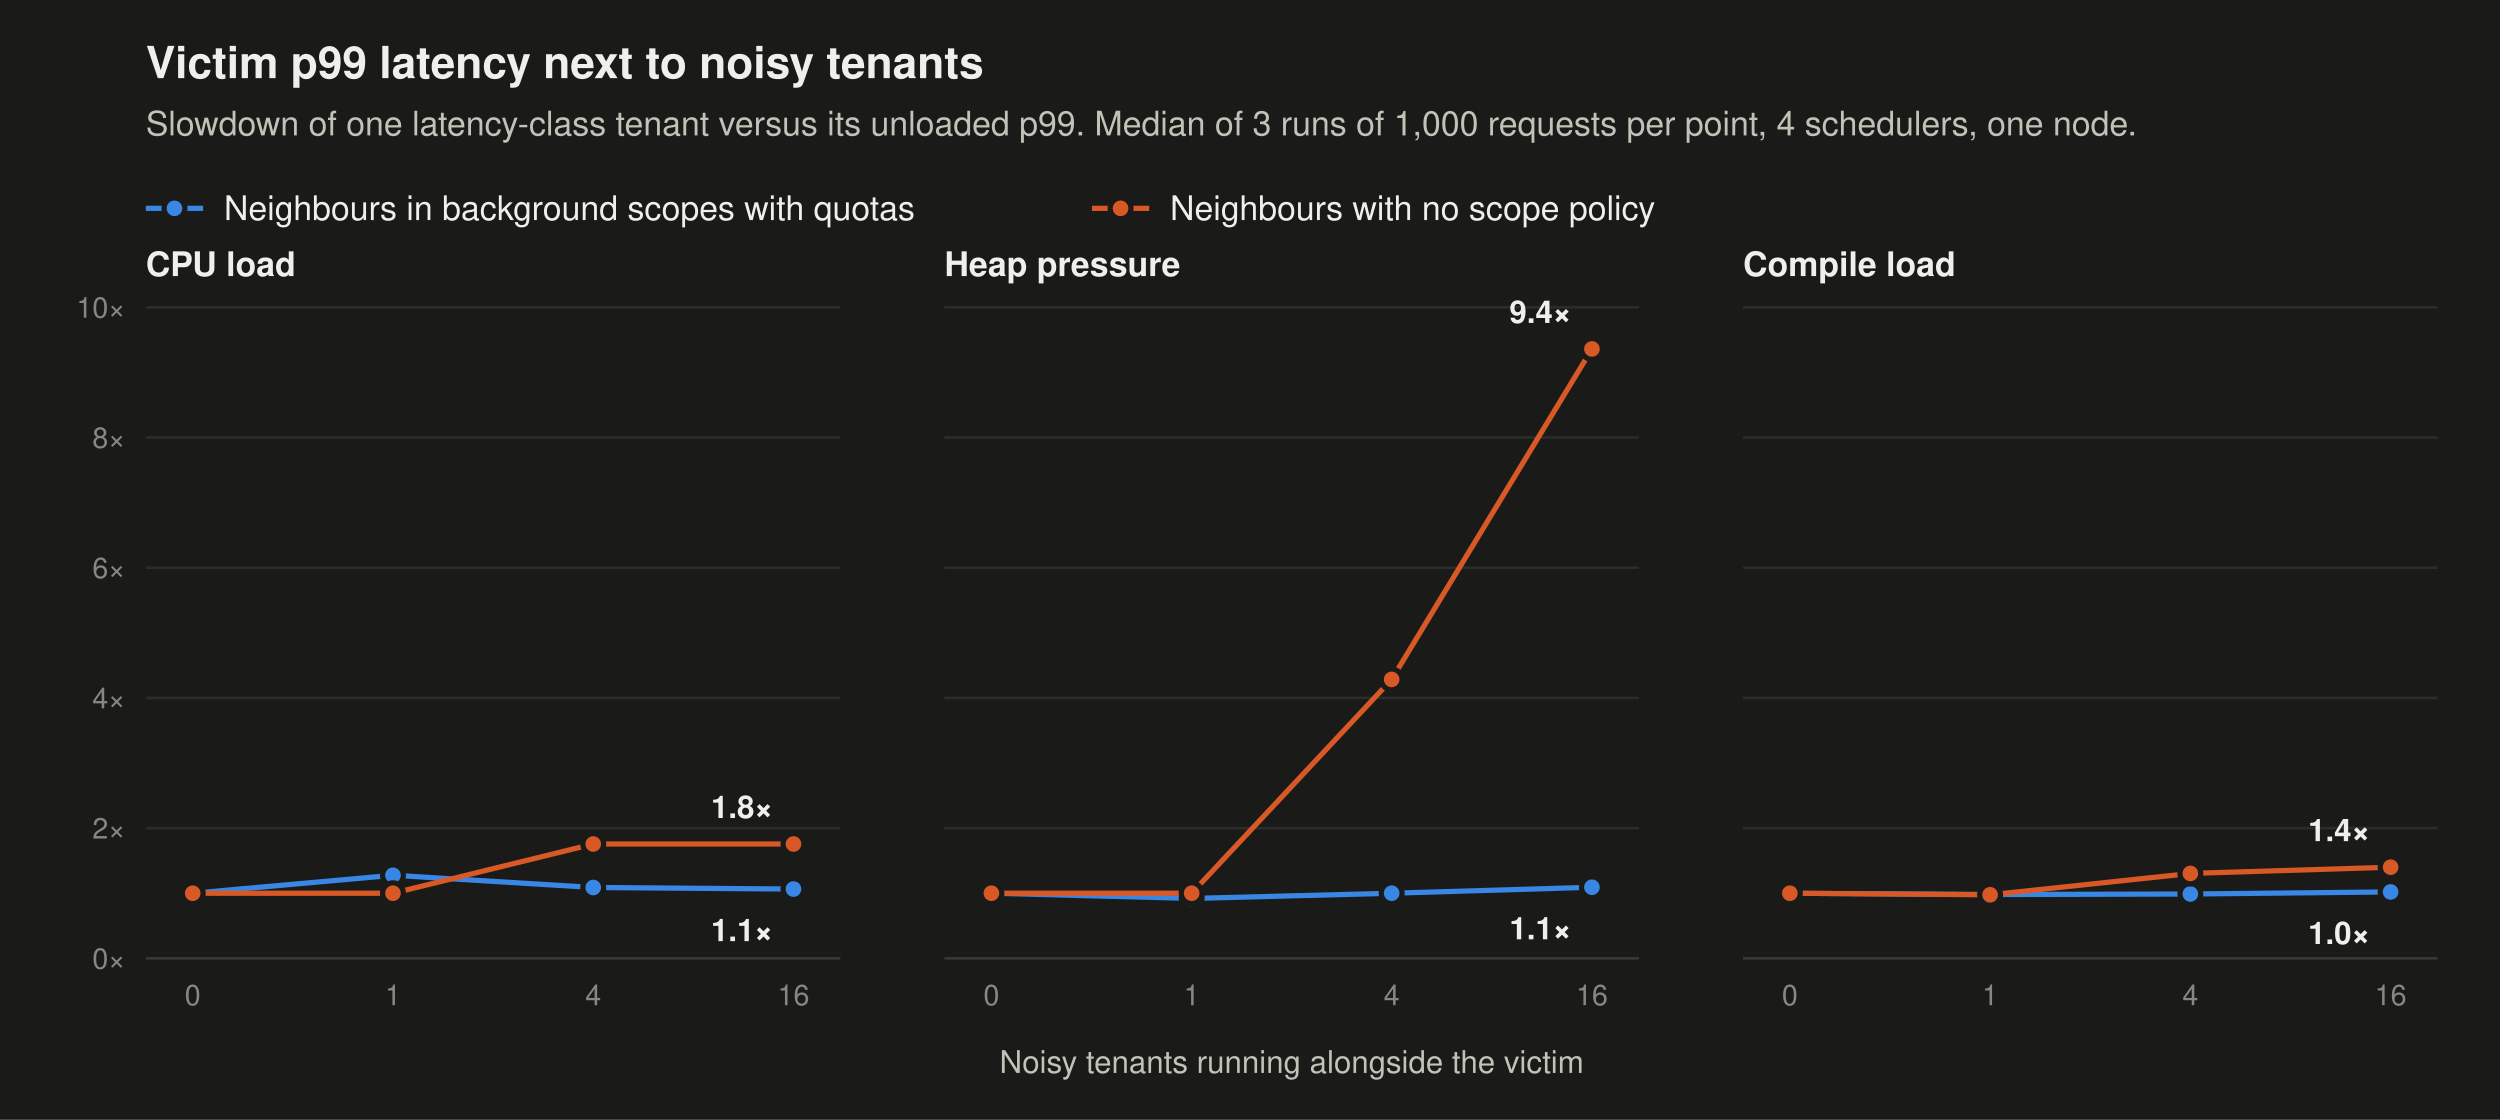
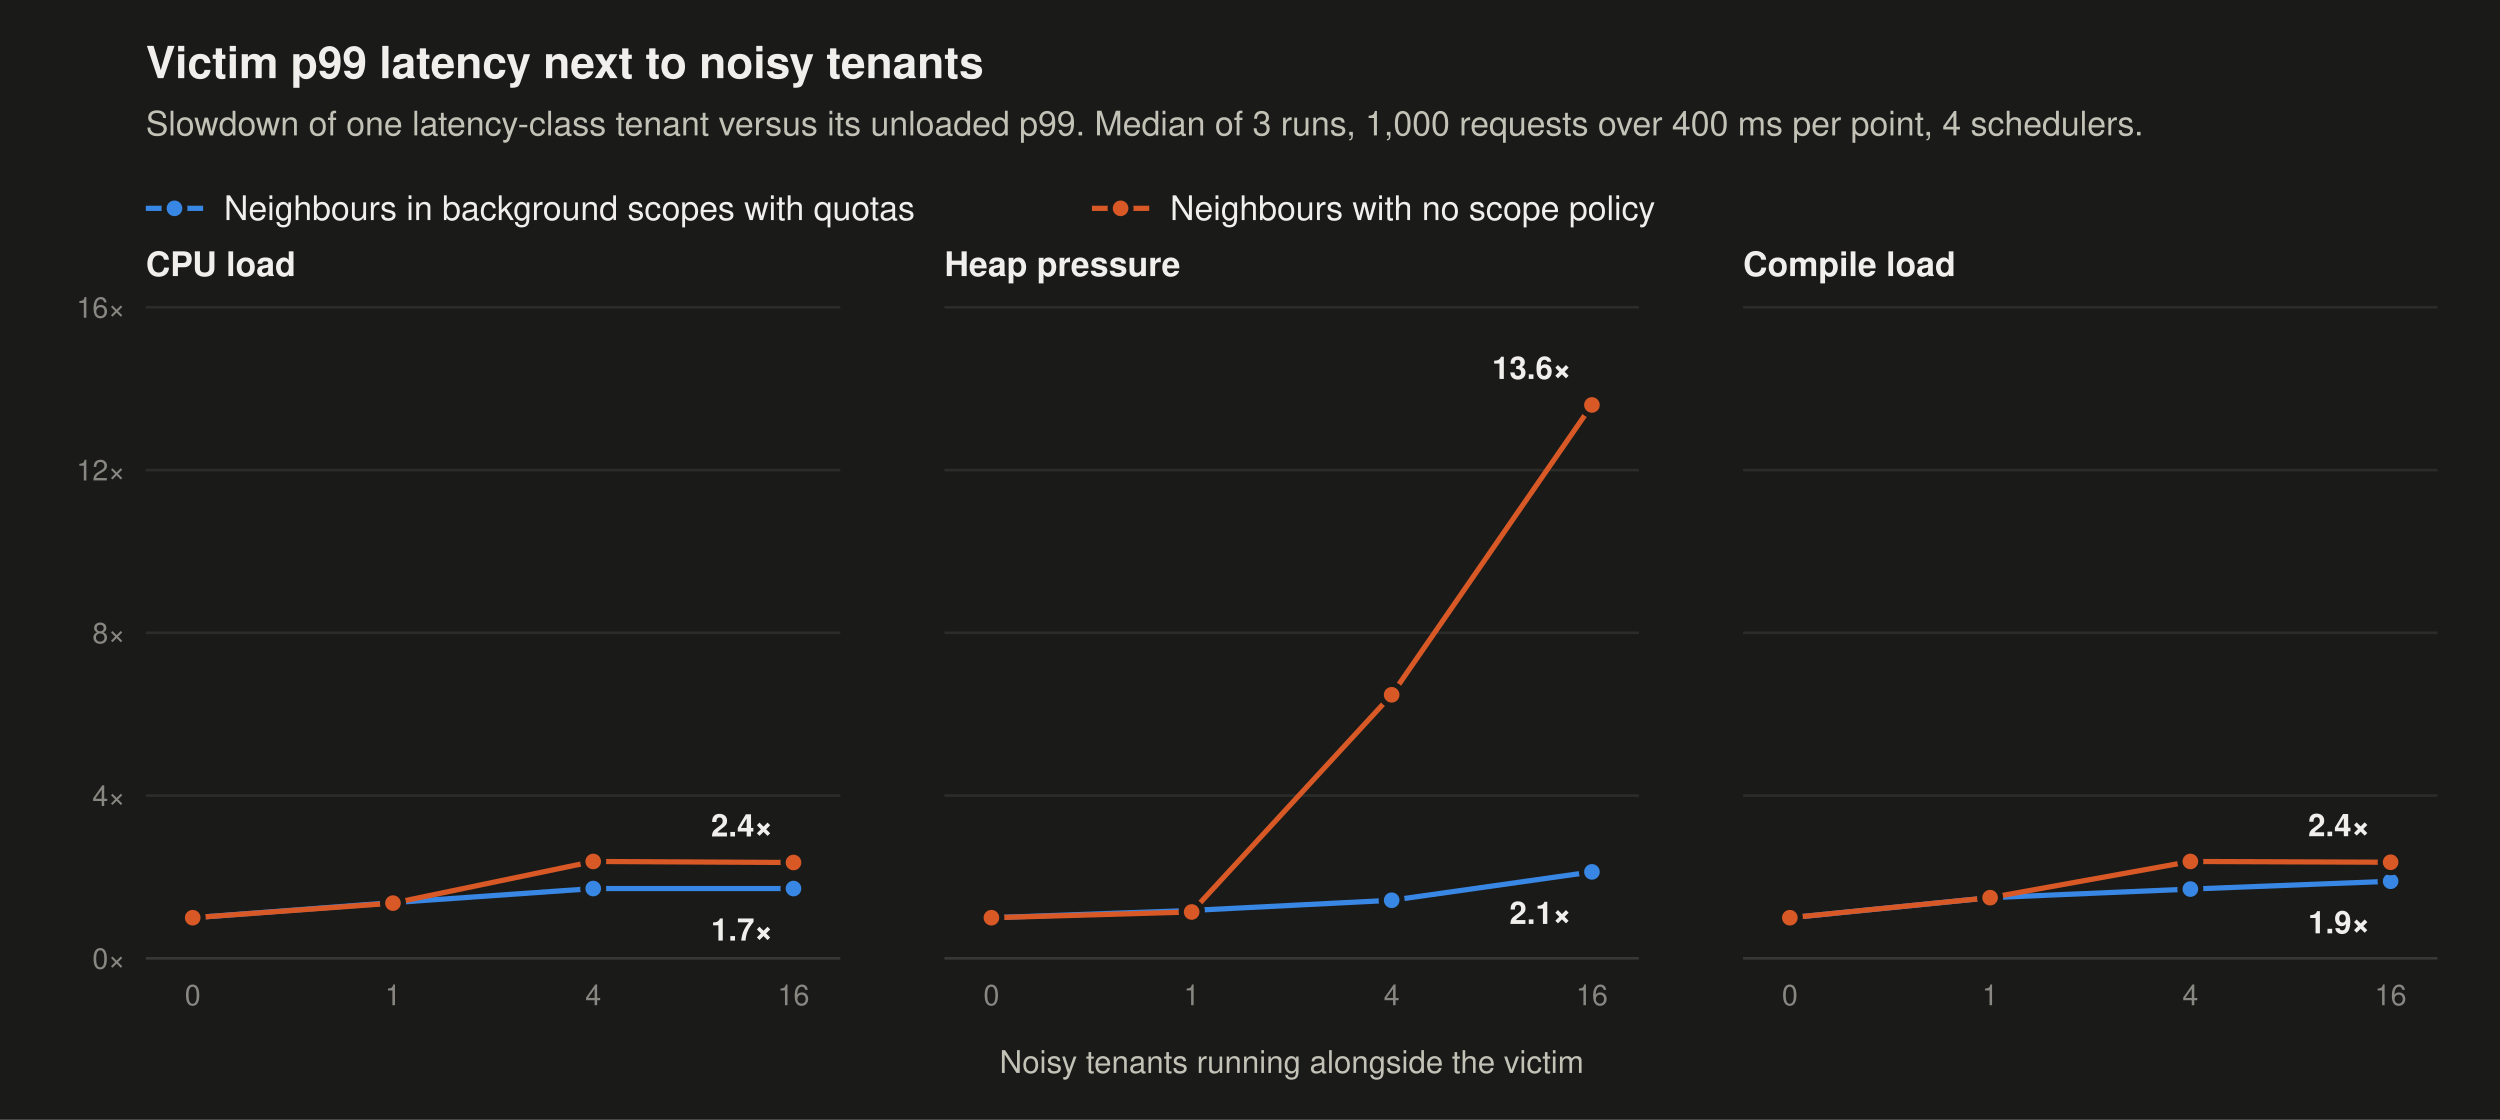
<svg xmlns="http://www.w3.org/2000/svg" width="960" height="430" viewBox="0 0 960 430" font-family="system-ui, -apple-system, 'Segoe UI', Helvetica, Arial, sans-serif" role="img" aria-labelledby="t d">
  <rect width="960" height="430" fill="#1a1a19" />
  <text x="56" y="30" font-size="17" font-weight="600" fill="#f0efec">Victim p99 latency next to noisy tenants</text>
-   <text x="56" y="52" font-size="13" fill="#c3c2b7">Slowdown of one latency-class tenant versus its unloaded p99. Median of 3 runs of 1,000 requests per point, 4 schedulers, one node.</text>
+   <text x="56" y="52" font-size="13" fill="#c3c2b7">Slowdown of one latency-class tenant versus its unloaded p99. Median of 3 runs, 1,000 requests over 400 ms per point, 4 schedulers.</text>
  <line x1="56" y1="80" x2="78" y2="80" stroke="#3987e5" stroke-width="2" />
  <circle cx="67" cy="80" r="4" fill="#3987e5" stroke="#1a1a19" stroke-width="2" />
  <text x="86" y="84.5" font-size="13" fill="#f0efec">Neighbours in background scopes with quotas</text>
  <line x1="419.3" y1="80" x2="441.3" y2="80" stroke="#d95926" stroke-width="2" />
  <circle cx="430.3" cy="80" r="4" fill="#d95926" stroke="#1a1a19" stroke-width="2" />
  <text x="449.3" y="84.5" font-size="13" fill="#f0efec">Neighbours with no scope policy</text>
  <text x="56.0" y="106" font-size="13" font-weight="600" fill="#f0efec">CPU load</text>
  <line x1="56.0" y1="368.0" x2="322.667" y2="368.0" stroke="#383835" stroke-width="1" />
  <text x="48.0" y="372.0" font-size="11" text-anchor="end" fill="#898781">0×</text>
-   <line x1="56.0" y1="318.0" x2="322.667" y2="318.0" stroke="#2c2c2a" stroke-width="1" />
-   <text x="48.0" y="322.0" font-size="11" text-anchor="end" fill="#898781">2×</text>
-   <line x1="56.0" y1="268.0" x2="322.667" y2="268.0" stroke="#2c2c2a" stroke-width="1" />
-   <text x="48.0" y="272.0" font-size="11" text-anchor="end" fill="#898781">4×</text>
-   <line x1="56.0" y1="218.0" x2="322.667" y2="218.0" stroke="#2c2c2a" stroke-width="1" />
-   <text x="48.0" y="222.0" font-size="11" text-anchor="end" fill="#898781">6×</text>
-   <line x1="56.0" y1="168.0" x2="322.667" y2="168.0" stroke="#2c2c2a" stroke-width="1" />
-   <text x="48.0" y="172.0" font-size="11" text-anchor="end" fill="#898781">8×</text>
+   <line x1="56.0" y1="305.5" x2="322.667" y2="305.5" stroke="#2c2c2a" stroke-width="1" />
+   <text x="48.0" y="309.5" font-size="11" text-anchor="end" fill="#898781">4×</text>
+   <line x1="56.0" y1="243.0" x2="322.667" y2="243.0" stroke="#2c2c2a" stroke-width="1" />
+   <text x="48.0" y="247.0" font-size="11" text-anchor="end" fill="#898781">8×</text>
+   <line x1="56.0" y1="180.5" x2="322.667" y2="180.5" stroke="#2c2c2a" stroke-width="1" />
+   <text x="48.0" y="184.5" font-size="11" text-anchor="end" fill="#898781">12×</text>
  <line x1="56.0" y1="118.0" x2="322.667" y2="118.0" stroke="#2c2c2a" stroke-width="1" />
-   <text x="48.0" y="122.0" font-size="11" text-anchor="end" fill="#898781">10×</text>
+   <text x="48.0" y="122.0" font-size="11" text-anchor="end" fill="#898781">16×</text>
  <text x="74.0" y="386" font-size="11" text-anchor="middle" fill="#898781">0</text>
  <text x="150.9" y="386" font-size="11" text-anchor="middle" fill="#898781">1</text>
  <text x="227.8" y="386" font-size="11" text-anchor="middle" fill="#898781">4</text>
  <text x="304.7" y="386" font-size="11" text-anchor="middle" fill="#898781">16</text>
-   <path d="M74.0,343.0 L150.9,336.1 L227.8,340.8 L304.7,341.4" fill="none" stroke="#3987e5" stroke-width="2" stroke-linejoin="round" />
-   <circle cx="74.0" cy="343.0" r="4" fill="#3987e5" stroke="#1a1a19" stroke-width="2" />
-   <circle cx="150.9" cy="336.1" r="4" fill="#3987e5" stroke="#1a1a19" stroke-width="2" />
-   <circle cx="227.8" cy="340.8" r="4" fill="#3987e5" stroke="#1a1a19" stroke-width="2" />
-   <circle cx="304.7" cy="341.4" r="4" fill="#3987e5" stroke="#1a1a19" stroke-width="2" />
-   <text x="296.7" y="361.4" font-size="12" font-weight="600" text-anchor="end" fill="#f0efec">1.1×</text>
-   <path d="M74.0,343.0 L150.9,343.0 L227.8,324.1 L304.7,324.1" fill="none" stroke="#d95926" stroke-width="2" stroke-linejoin="round" />
-   <circle cx="74.0" cy="343.0" r="4" fill="#d95926" stroke="#1a1a19" stroke-width="2" />
-   <circle cx="150.9" cy="343.0" r="4" fill="#d95926" stroke="#1a1a19" stroke-width="2" />
-   <circle cx="227.8" cy="324.1" r="4" fill="#d95926" stroke="#1a1a19" stroke-width="2" />
-   <circle cx="304.7" cy="324.1" r="4" fill="#d95926" stroke="#1a1a19" stroke-width="2" />
-   <text x="296.7" y="314.1" font-size="12" font-weight="600" text-anchor="end" fill="#f0efec">1.8×</text>
+   <path d="M74.0,352.4 L150.9,346.6 L227.8,341.2 L304.7,341.2" fill="none" stroke="#3987e5" stroke-width="2" stroke-linejoin="round" />
+   <circle cx="74.0" cy="352.4" r="4" fill="#3987e5" stroke="#1a1a19" stroke-width="2" />
+   <circle cx="150.9" cy="346.6" r="4" fill="#3987e5" stroke="#1a1a19" stroke-width="2" />
+   <circle cx="227.8" cy="341.2" r="4" fill="#3987e5" stroke="#1a1a19" stroke-width="2" />
+   <circle cx="304.7" cy="341.2" r="4" fill="#3987e5" stroke="#1a1a19" stroke-width="2" />
+   <text x="296.7" y="361.2" font-size="12" font-weight="600" text-anchor="end" fill="#f0efec">1.7×</text>
+   <path d="M74.0,352.4 L150.9,346.8 L227.8,330.8 L304.7,331.2" fill="none" stroke="#d95926" stroke-width="2" stroke-linejoin="round" />
+   <circle cx="74.0" cy="352.4" r="4" fill="#d95926" stroke="#1a1a19" stroke-width="2" />
+   <circle cx="150.9" cy="346.8" r="4" fill="#d95926" stroke="#1a1a19" stroke-width="2" />
+   <circle cx="227.8" cy="330.8" r="4" fill="#d95926" stroke="#1a1a19" stroke-width="2" />
+   <circle cx="304.7" cy="331.2" r="4" fill="#d95926" stroke="#1a1a19" stroke-width="2" />
+   <text x="296.7" y="321.2" font-size="12" font-weight="600" text-anchor="end" fill="#f0efec">2.4×</text>
  <text x="362.667" y="106" font-size="13" font-weight="600" fill="#f0efec">Heap pressure</text>
  <line x1="362.667" y1="368.0" x2="629.333" y2="368.0" stroke="#383835" stroke-width="1" />
-   <line x1="362.667" y1="318.0" x2="629.333" y2="318.0" stroke="#2c2c2a" stroke-width="1" />
-   <line x1="362.667" y1="268.0" x2="629.333" y2="268.0" stroke="#2c2c2a" stroke-width="1" />
-   <line x1="362.667" y1="218.0" x2="629.333" y2="218.0" stroke="#2c2c2a" stroke-width="1" />
-   <line x1="362.667" y1="168.0" x2="629.333" y2="168.0" stroke="#2c2c2a" stroke-width="1" />
+   <line x1="362.667" y1="305.5" x2="629.333" y2="305.5" stroke="#2c2c2a" stroke-width="1" />
+   <line x1="362.667" y1="243.0" x2="629.333" y2="243.0" stroke="#2c2c2a" stroke-width="1" />
+   <line x1="362.667" y1="180.5" x2="629.333" y2="180.5" stroke="#2c2c2a" stroke-width="1" />
  <line x1="362.667" y1="118.0" x2="629.333" y2="118.0" stroke="#2c2c2a" stroke-width="1" />
  <text x="380.7" y="386" font-size="11" text-anchor="middle" fill="#898781">0</text>
  <text x="457.6" y="386" font-size="11" text-anchor="middle" fill="#898781">1</text>
  <text x="534.4" y="386" font-size="11" text-anchor="middle" fill="#898781">4</text>
  <text x="611.3" y="386" font-size="11" text-anchor="middle" fill="#898781">16</text>
-   <path d="M380.7,343.0 L457.6,345.0 L534.4,343.0 L611.3,340.7" fill="none" stroke="#3987e5" stroke-width="2" stroke-linejoin="round" />
-   <circle cx="380.7" cy="343.0" r="4" fill="#3987e5" stroke="#1a1a19" stroke-width="2" />
-   <circle cx="457.6" cy="345.0" r="4" fill="#3987e5" stroke="#1a1a19" stroke-width="2" />
-   <circle cx="534.4" cy="343.0" r="4" fill="#3987e5" stroke="#1a1a19" stroke-width="2" />
-   <circle cx="611.3" cy="340.7" r="4" fill="#3987e5" stroke="#1a1a19" stroke-width="2" />
-   <text x="603.3" y="360.7" font-size="12" font-weight="600" text-anchor="end" fill="#f0efec">1.1×</text>
-   <path d="M380.7,343.0 L457.6,343.0 L534.4,260.9 L611.3,134.0" fill="none" stroke="#d95926" stroke-width="2" stroke-linejoin="round" />
-   <circle cx="380.7" cy="343.0" r="4" fill="#d95926" stroke="#1a1a19" stroke-width="2" />
-   <circle cx="457.6" cy="343.0" r="4" fill="#d95926" stroke="#1a1a19" stroke-width="2" />
-   <circle cx="534.4" cy="260.9" r="4" fill="#d95926" stroke="#1a1a19" stroke-width="2" />
-   <circle cx="611.3" cy="134.0" r="4" fill="#d95926" stroke="#1a1a19" stroke-width="2" />
-   <text x="603.3" y="124.0" font-size="12" font-weight="600" text-anchor="end" fill="#f0efec">9.4×</text>
+   <path d="M380.7,352.4 L457.6,349.6 L534.4,345.7 L611.3,334.8" fill="none" stroke="#3987e5" stroke-width="2" stroke-linejoin="round" />
+   <circle cx="380.7" cy="352.4" r="4" fill="#3987e5" stroke="#1a1a19" stroke-width="2" />
+   <circle cx="457.6" cy="349.6" r="4" fill="#3987e5" stroke="#1a1a19" stroke-width="2" />
+   <circle cx="534.4" cy="345.7" r="4" fill="#3987e5" stroke="#1a1a19" stroke-width="2" />
+   <circle cx="611.3" cy="334.8" r="4" fill="#3987e5" stroke="#1a1a19" stroke-width="2" />
+   <text x="603.3" y="354.8" font-size="12" font-weight="600" text-anchor="end" fill="#f0efec">2.1×</text>
+   <path d="M380.7,352.4 L457.6,350.2 L534.4,266.8 L611.3,155.5" fill="none" stroke="#d95926" stroke-width="2" stroke-linejoin="round" />
+   <circle cx="380.7" cy="352.4" r="4" fill="#d95926" stroke="#1a1a19" stroke-width="2" />
+   <circle cx="457.6" cy="350.2" r="4" fill="#d95926" stroke="#1a1a19" stroke-width="2" />
+   <circle cx="534.4" cy="266.8" r="4" fill="#d95926" stroke="#1a1a19" stroke-width="2" />
+   <circle cx="611.3" cy="155.5" r="4" fill="#d95926" stroke="#1a1a19" stroke-width="2" />
+   <text x="603.3" y="145.5" font-size="12" font-weight="600" text-anchor="end" fill="#f0efec">13.6×</text>
  <text x="669.333" y="106" font-size="13" font-weight="600" fill="#f0efec">Compile load</text>
  <line x1="669.333" y1="368.0" x2="936.0" y2="368.0" stroke="#383835" stroke-width="1" />
-   <line x1="669.333" y1="318.0" x2="936.0" y2="318.0" stroke="#2c2c2a" stroke-width="1" />
-   <line x1="669.333" y1="268.0" x2="936.0" y2="268.0" stroke="#2c2c2a" stroke-width="1" />
-   <line x1="669.333" y1="218.0" x2="936.0" y2="218.0" stroke="#2c2c2a" stroke-width="1" />
-   <line x1="669.333" y1="168.0" x2="936.0" y2="168.0" stroke="#2c2c2a" stroke-width="1" />
+   <line x1="669.333" y1="305.5" x2="936.0" y2="305.5" stroke="#2c2c2a" stroke-width="1" />
+   <line x1="669.333" y1="243.0" x2="936.0" y2="243.0" stroke="#2c2c2a" stroke-width="1" />
+   <line x1="669.333" y1="180.5" x2="936.0" y2="180.5" stroke="#2c2c2a" stroke-width="1" />
  <line x1="669.333" y1="118.0" x2="936.0" y2="118.0" stroke="#2c2c2a" stroke-width="1" />
  <text x="687.3" y="386" font-size="11" text-anchor="middle" fill="#898781">0</text>
  <text x="764.2" y="386" font-size="11" text-anchor="middle" fill="#898781">1</text>
  <text x="841.1" y="386" font-size="11" text-anchor="middle" fill="#898781">4</text>
  <text x="918.0" y="386" font-size="11" text-anchor="middle" fill="#898781">16</text>
-   <path d="M687.3,343.0 L764.2,343.5 L841.1,343.3 L918.0,342.5" fill="none" stroke="#3987e5" stroke-width="2" stroke-linejoin="round" />
-   <circle cx="687.3" cy="343.0" r="4" fill="#3987e5" stroke="#1a1a19" stroke-width="2" />
-   <circle cx="764.2" cy="343.5" r="4" fill="#3987e5" stroke="#1a1a19" stroke-width="2" />
-   <circle cx="841.1" cy="343.3" r="4" fill="#3987e5" stroke="#1a1a19" stroke-width="2" />
-   <circle cx="918.0" cy="342.5" r="4" fill="#3987e5" stroke="#1a1a19" stroke-width="2" />
-   <text x="910.0" y="362.5" font-size="12" font-weight="600" text-anchor="end" fill="#f0efec">1.0×</text>
-   <path d="M687.3,343.0 L764.2,343.6 L841.1,335.4 L918.0,333.0" fill="none" stroke="#d95926" stroke-width="2" stroke-linejoin="round" />
-   <circle cx="687.3" cy="343.0" r="4" fill="#d95926" stroke="#1a1a19" stroke-width="2" />
-   <circle cx="764.2" cy="343.6" r="4" fill="#d95926" stroke="#1a1a19" stroke-width="2" />
-   <circle cx="841.1" cy="335.4" r="4" fill="#d95926" stroke="#1a1a19" stroke-width="2" />
-   <circle cx="918.0" cy="333.0" r="4" fill="#d95926" stroke="#1a1a19" stroke-width="2" />
-   <text x="910.0" y="323.0" font-size="12" font-weight="600" text-anchor="end" fill="#f0efec">1.4×</text>
+   <path d="M687.3,352.4 L764.2,344.7 L841.1,341.4 L918.0,338.4" fill="none" stroke="#3987e5" stroke-width="2" stroke-linejoin="round" />
+   <circle cx="687.3" cy="352.4" r="4" fill="#3987e5" stroke="#1a1a19" stroke-width="2" />
+   <circle cx="764.2" cy="344.7" r="4" fill="#3987e5" stroke="#1a1a19" stroke-width="2" />
+   <circle cx="841.1" cy="341.4" r="4" fill="#3987e5" stroke="#1a1a19" stroke-width="2" />
+   <circle cx="918.0" cy="338.4" r="4" fill="#3987e5" stroke="#1a1a19" stroke-width="2" />
+   <text x="910.0" y="358.4" font-size="12" font-weight="600" text-anchor="end" fill="#f0efec">1.9×</text>
+   <path d="M687.3,352.4 L764.2,344.7 L841.1,330.8 L918.0,331.1" fill="none" stroke="#d95926" stroke-width="2" stroke-linejoin="round" />
+   <circle cx="687.3" cy="352.4" r="4" fill="#d95926" stroke="#1a1a19" stroke-width="2" />
+   <circle cx="764.2" cy="344.7" r="4" fill="#d95926" stroke="#1a1a19" stroke-width="2" />
+   <circle cx="841.1" cy="330.8" r="4" fill="#d95926" stroke="#1a1a19" stroke-width="2" />
+   <circle cx="918.0" cy="331.1" r="4" fill="#d95926" stroke="#1a1a19" stroke-width="2" />
+   <text x="910.0" y="321.1" font-size="12" font-weight="600" text-anchor="end" fill="#f0efec">2.4×</text>
  <text x="496" y="412" font-size="12" text-anchor="middle" fill="#c3c2b7">Noisy tenants running alongside the victim</text>
</svg>
